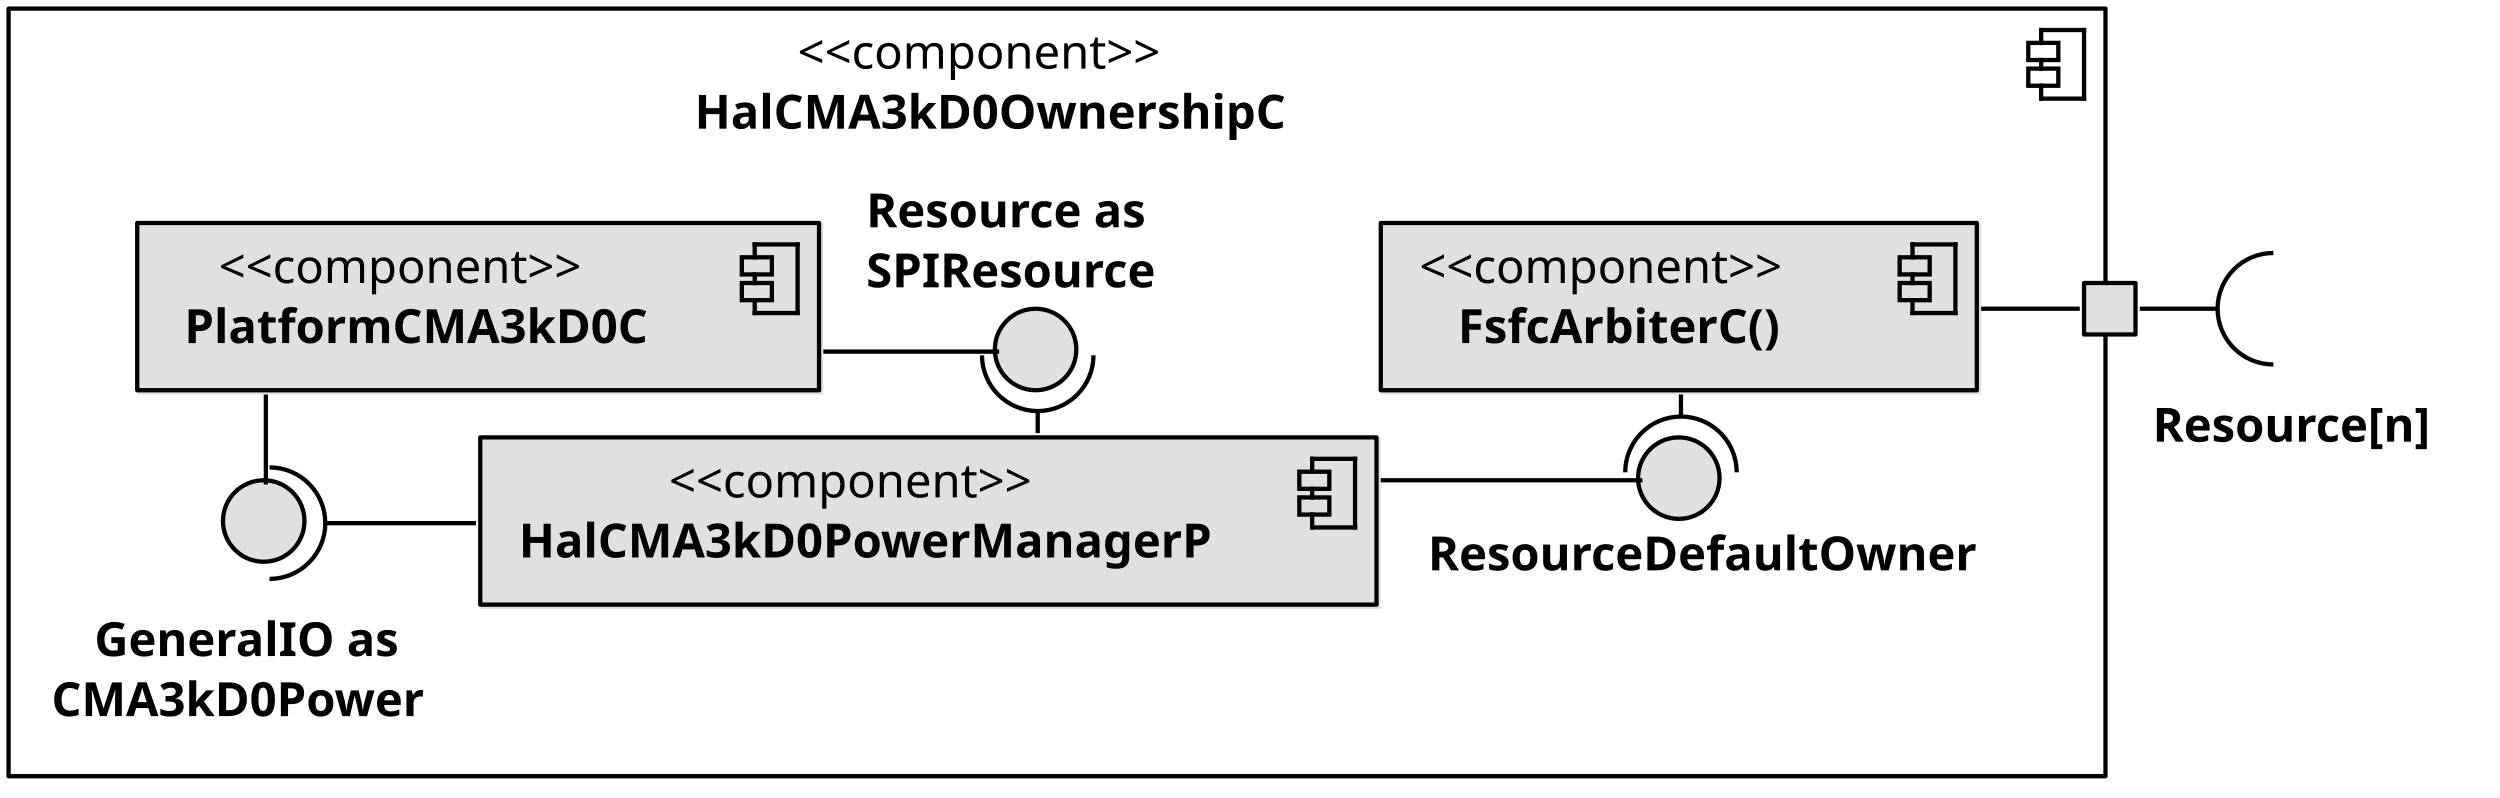
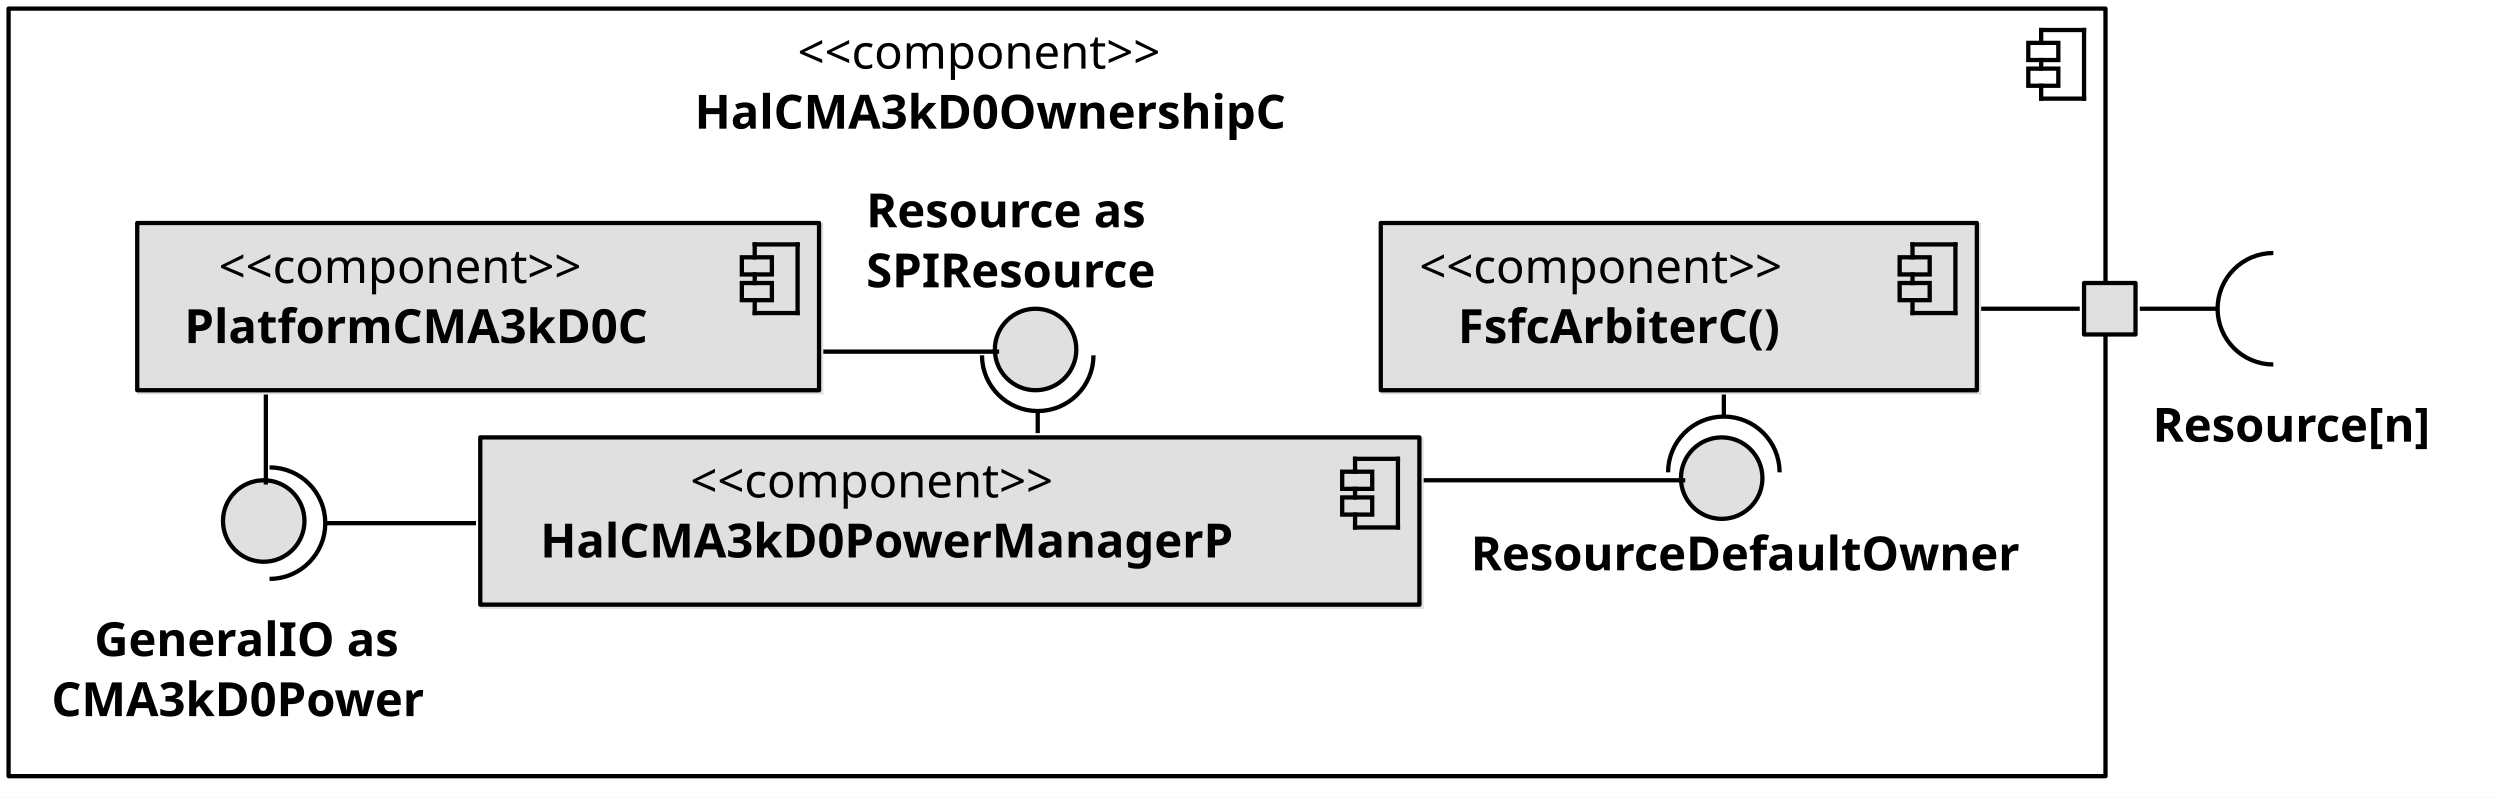
<svg xmlns="http://www.w3.org/2000/svg" fill-opacity="0" color-rendering="auto" color-interpolation="auto" stroke="rgb(0,0,0)" text-rendering="auto" stroke-linecap="square" width="583" stroke-miterlimit="10" stroke-opacity="0" shape-rendering="auto" fill="rgb(0,0,0)" stroke-dasharray="none" font-weight="normal" stroke-width="1" height="186" font-family="'Dialog'" font-style="normal" stroke-linejoin="miter" font-size="12" stroke-dashoffset="0" image-rendering="auto">
  <defs id="genericDefs" />
  <g>
    <defs id="defs1">
      <clipPath clipPathUnits="userSpaceOnUse" id="clipPath1">
        <path d="M-7 -7 L501 -7 L501 191 L-7 191 L-7 -7 Z" />
      </clipPath>
      <clipPath clipPathUnits="userSpaceOnUse" id="clipPath2">
        <path d="M0 0 L466 0 L466 31 L0 31 L0 0 Z" />
      </clipPath>
      <clipPath clipPathUnits="userSpaceOnUse" id="clipPath3">
-         <path d="M-7 -7 L221 -7 L221 51 L-7 51 L-7 -7 Z" />
+         <path d="M-7 -7 L231 -7 L231 51 L-7 51 L-7 -7 Z" />
      </clipPath>
      <clipPath clipPathUnits="userSpaceOnUse" id="clipPath4">
-         <path d="M0 0 L186 0 L186 31 L0 31 L0 0 Z" />
+         <path d="M0 0 L196 0 L196 31 L0 31 L0 0 Z" />
      </clipPath>
      <clipPath clipPathUnits="userSpaceOnUse" id="clipPath5">
        <path d="M-7 -7 L31 -7 L31 31 L-7 31 L-7 -7 Z" />
      </clipPath>
      <clipPath clipPathUnits="userSpaceOnUse" id="clipPath6">
        <path d="M-7 -7 L171 -7 L171 51 L-7 51 L-7 -7 Z" />
      </clipPath>
      <clipPath clipPathUnits="userSpaceOnUse" id="clipPath7">
        <path d="M0 0 L136 0 L136 31 L0 31 L0 0 Z" />
      </clipPath>
      <clipPath clipPathUnits="userSpaceOnUse" id="clipPath8">
        <path d="M-7 -7 L151 -7 L151 51 L-7 51 L-7 -7 Z" />
      </clipPath>
      <clipPath clipPathUnits="userSpaceOnUse" id="clipPath9">
        <path d="M0 0 L116 0 L116 31 L0 31 L0 0 Z" />
      </clipPath>
      <clipPath clipPathUnits="userSpaceOnUse" id="clipPath10">
        <path d="M-7 -7 L23 -7 L23 23 L-7 23 L-7 -7 Z" />
      </clipPath>
      <clipPath clipPathUnits="userSpaceOnUse" id="clipPath11">
        <path d="M-87 -14 L174 -14 L174 28 L-87 28 L-87 -14 Z" />
      </clipPath>
      <clipPath clipPathUnits="userSpaceOnUse" id="clipPath12">
        <path d="M-88 -28 L176 -28 L176 56 L-88 56 L-88 -28 Z" />
      </clipPath>
      <clipPath clipPathUnits="userSpaceOnUse" id="clipPath13">
        <path d="M-111 -28 L222 -28 L222 56 L-111 56 L-111 -28 Z" />
      </clipPath>
      <clipPath clipPathUnits="userSpaceOnUse" id="clipPath14">
        <path d="M-150 -14 L300 -14 L300 28 L-150 28 L-150 -14 Z" />
      </clipPath>
      <clipPath clipPathUnits="userSpaceOnUse" id="clipPath15">
        <path d="M0 0 L165 0 L165 104 L0 104 L0 0 Z" />
      </clipPath>
      <clipPath clipPathUnits="userSpaceOnUse" id="clipPath16">
        <path d="M0 0 L104 0 L104 125 L0 125 L0 0 Z" />
      </clipPath>
      <clipPath clipPathUnits="userSpaceOnUse" id="clipPath17">
        <path d="M0 0 L104 0 L104 115 L0 115 L0 0 Z" />
      </clipPath>
      <clipPath clipPathUnits="userSpaceOnUse" id="clipPath18">
        <path d="M0 0 L145 0 L145 104 L0 104 L0 0 Z" />
      </clipPath>
      <clipPath clipPathUnits="userSpaceOnUse" id="clipPath19">
        <path d="M100 0 L100 145 L-4 145 L-4 0 L100 0 Z" />
      </clipPath>
      <clipPath clipPathUnits="userSpaceOnUse" id="clipPath20">
        <path d="M100 122 L-4 122 L-4 7 L100 7 L100 122 Z" />
      </clipPath>
      <clipPath clipPathUnits="userSpaceOnUse" id="clipPath21">
        <path d="M0 0 L127 0 L127 104 L0 104 L0 0 Z" />
      </clipPath>
      <clipPath clipPathUnits="userSpaceOnUse" id="clipPath22">
        <path d="M0 0 L128 0 L128 104 L0 104 L0 0 Z" />
      </clipPath>
      <clipPath clipPathUnits="userSpaceOnUse" id="clipPath23">
        <path d="M24 124 L24 -4 L128 -4 L128 124 L24 124 Z" />
      </clipPath>
    </defs>
    <g fill="white" text-rendering="geometricPrecision" fill-opacity="1" stroke-opacity="1" stroke="white">
      <rect x="0" width="583" height="186" y="0" stroke="none" />
    </g>
    <g font-size="11" stroke-linecap="butt" transform="translate(2,2)" fill-opacity="1" fill="black" text-rendering="geometricPrecision" font-family="sans-serif" stroke-linejoin="round" stroke="black" font-weight="bold" stroke-opacity="1" stroke-miterlimit="0">
      <rect fill="none" x="0" width="489" height="179" y="0" clip-path="url(#clipPath1)" />
      <line stroke-linecap="square" clip-path="url(#clipPath1)" fill="none" x1="474" x2="484" y1="5" stroke-linejoin="miter" y2="5" stroke-miterlimit="10" />
      <line stroke-linecap="square" clip-path="url(#clipPath1)" fill="none" x1="484" x2="484" y1="5" stroke-linejoin="miter" y2="21" stroke-miterlimit="10" />
      <line stroke-linecap="square" clip-path="url(#clipPath1)" fill="none" x1="474" x2="484" y1="21" stroke-linejoin="miter" y2="21" stroke-miterlimit="10" />
      <line stroke-linecap="square" clip-path="url(#clipPath1)" fill="none" x1="474" x2="474" y1="5" stroke-linejoin="miter" y2="8" stroke-miterlimit="10" />
      <rect stroke-linecap="square" x="471" y="8" clip-path="url(#clipPath1)" fill="none" width="7" stroke-linejoin="miter" height="4" stroke-miterlimit="10" />
      <line stroke-linecap="square" clip-path="url(#clipPath1)" fill="none" x1="474" x2="474" y1="12" stroke-linejoin="miter" y2="14" stroke-miterlimit="10" />
      <rect stroke-linecap="square" x="471" y="14" clip-path="url(#clipPath1)" fill="none" width="7" stroke-linejoin="miter" height="4" stroke-miterlimit="10" />
      <line stroke-linecap="square" clip-path="url(#clipPath1)" fill="none" x1="474" x2="474" y1="18" stroke-linejoin="miter" y2="21" stroke-miterlimit="10" />
    </g>
    <g font-size="11" transform="translate(2,2)" fill-opacity="1" fill="black" text-rendering="geometricPrecision" font-family="sans-serif" stroke="black" stroke-opacity="1">
      <text x="184" xml:space="preserve" y="14" clip-path="url(#clipPath2)" stroke="none">&lt;&lt;component&gt;&gt;</text>
      <text x="160" xml:space="preserve" y="28" font-weight="bold" clip-path="url(#clipPath2)" stroke="none">HalCMA3kD0OwnershipC</text>
    </g>
    <g font-size="11" transform="translate(112,102)" fill-opacity="1" fill="rgb(224,224,224)" text-rendering="geometricPrecision" font-family="sans-serif" stroke="rgb(224,224,224)" font-weight="bold" stroke-opacity="1">
-       <rect x="0" width="210" height="40" y="0" clip-path="url(#clipPath3)" stroke="none" />
+       <rect x="0" width="220" height="40" y="0" clip-path="url(#clipPath3)" stroke="none" />
    </g>
    <g font-size="11" stroke-linecap="butt" transform="translate(112,102)" fill-opacity="1" fill="black" text-rendering="geometricPrecision" font-family="sans-serif" stroke-linejoin="round" stroke="black" font-weight="bold" stroke-opacity="1" stroke-miterlimit="0">
-       <rect fill="none" x="0" width="209" height="39" y="0" clip-path="url(#clipPath3)" />
-       <line stroke-linecap="square" clip-path="url(#clipPath3)" fill="none" x1="194" x2="204" y1="5" stroke-linejoin="miter" y2="5" stroke-miterlimit="10" />
-       <line stroke-linecap="square" clip-path="url(#clipPath3)" fill="none" x1="204" x2="204" y1="5" stroke-linejoin="miter" y2="21" stroke-miterlimit="10" />
-       <line stroke-linecap="square" clip-path="url(#clipPath3)" fill="none" x1="194" x2="204" y1="21" stroke-linejoin="miter" y2="21" stroke-miterlimit="10" />
-       <line stroke-linecap="square" clip-path="url(#clipPath3)" fill="none" x1="194" x2="194" y1="5" stroke-linejoin="miter" y2="8" stroke-miterlimit="10" />
-       <rect stroke-linecap="square" x="191" y="8" clip-path="url(#clipPath3)" fill="none" width="7" stroke-linejoin="miter" height="4" stroke-miterlimit="10" />
-       <line stroke-linecap="square" clip-path="url(#clipPath3)" fill="none" x1="194" x2="194" y1="12" stroke-linejoin="miter" y2="14" stroke-miterlimit="10" />
-       <rect stroke-linecap="square" x="191" y="14" clip-path="url(#clipPath3)" fill="none" width="7" stroke-linejoin="miter" height="4" stroke-miterlimit="10" />
-       <line stroke-linecap="square" clip-path="url(#clipPath3)" fill="none" x1="194" x2="194" y1="18" stroke-linejoin="miter" y2="21" stroke-miterlimit="10" />
+       <rect fill="none" x="0" width="219" height="39" y="0" clip-path="url(#clipPath3)" />
+       <line stroke-linecap="square" clip-path="url(#clipPath3)" fill="none" x1="204" x2="214" y1="5" stroke-linejoin="miter" y2="5" stroke-miterlimit="10" />
+       <line stroke-linecap="square" clip-path="url(#clipPath3)" fill="none" x1="214" x2="214" y1="5" stroke-linejoin="miter" y2="21" stroke-miterlimit="10" />
+       <line stroke-linecap="square" clip-path="url(#clipPath3)" fill="none" x1="204" x2="214" y1="21" stroke-linejoin="miter" y2="21" stroke-miterlimit="10" />
+       <line stroke-linecap="square" clip-path="url(#clipPath3)" fill="none" x1="204" x2="204" y1="5" stroke-linejoin="miter" y2="8" stroke-miterlimit="10" />
+       <rect stroke-linecap="square" x="201" y="8" clip-path="url(#clipPath3)" fill="none" width="7" stroke-linejoin="miter" height="4" stroke-miterlimit="10" />
+       <line stroke-linecap="square" clip-path="url(#clipPath3)" fill="none" x1="204" x2="204" y1="12" stroke-linejoin="miter" y2="14" stroke-miterlimit="10" />
+       <rect stroke-linecap="square" x="201" y="14" clip-path="url(#clipPath3)" fill="none" width="7" stroke-linejoin="miter" height="4" stroke-miterlimit="10" />
+       <line stroke-linecap="square" clip-path="url(#clipPath3)" fill="none" x1="204" x2="204" y1="18" stroke-linejoin="miter" y2="21" stroke-miterlimit="10" />
    </g>
    <g font-size="11" transform="translate(112,102)" fill-opacity="1" fill="black" text-rendering="geometricPrecision" font-family="sans-serif" stroke="black" stroke-opacity="1">
-       <text x="44" xml:space="preserve" y="14" clip-path="url(#clipPath4)" stroke="none">&lt;&lt;component&gt;&gt;</text>
-       <text x="9" xml:space="preserve" y="28" font-weight="bold" clip-path="url(#clipPath4)" stroke="none">HalCMA3kD0PowerManagerP</text>
-     </g>
-     <g font-size="11" transform="translate(382,102)" fill-opacity="1" fill="rgb(224,224,224)" text-rendering="geometricPrecision" font-family="sans-serif" stroke="rgb(224,224,224)" font-weight="bold" stroke-opacity="1">
+       <text x="49" xml:space="preserve" y="14" clip-path="url(#clipPath4)" stroke="none">&lt;&lt;component&gt;&gt;</text>
+       <text x="14" xml:space="preserve" y="28" font-weight="bold" clip-path="url(#clipPath4)" stroke="none">HalCMA3kD0PowerManagerP</text>
+     </g>
+     <g font-size="11" transform="translate(392,102)" fill-opacity="1" fill="rgb(224,224,224)" text-rendering="geometricPrecision" font-family="sans-serif" stroke="rgb(224,224,224)" font-weight="bold" stroke-opacity="1">
      <circle r="9.5" clip-path="url(#clipPath5)" cx="9.5" cy="9.5" stroke="none" />
    </g>
-     <g font-size="11" stroke-linecap="butt" transform="translate(382,102)" fill-opacity="1" fill="black" text-rendering="geometricPrecision" font-family="sans-serif" stroke-linejoin="round" stroke="black" font-weight="bold" stroke-opacity="1" stroke-miterlimit="0">
+     <g font-size="11" stroke-linecap="butt" transform="translate(392,102)" fill-opacity="1" fill="black" text-rendering="geometricPrecision" font-family="sans-serif" stroke-linejoin="round" stroke="black" font-weight="bold" stroke-opacity="1" stroke-miterlimit="0">
      <circle fill="none" r="9.5" clip-path="url(#clipPath5)" cx="9.5" cy="9.5" />
    </g>
    <g font-size="11" transform="translate(32,52)" fill-opacity="1" fill="rgb(224,224,224)" text-rendering="geometricPrecision" font-family="sans-serif" stroke="rgb(224,224,224)" font-weight="bold" stroke-opacity="1">
      <rect x="0" width="160" height="40" y="0" clip-path="url(#clipPath6)" stroke="none" />
    </g>
    <g font-size="11" stroke-linecap="butt" transform="translate(32,52)" fill-opacity="1" fill="black" text-rendering="geometricPrecision" font-family="sans-serif" stroke-linejoin="round" stroke="black" font-weight="bold" stroke-opacity="1" stroke-miterlimit="0">
      <rect fill="none" x="0" width="159" height="39" y="0" clip-path="url(#clipPath6)" />
      <line stroke-linecap="square" clip-path="url(#clipPath6)" fill="none" x1="144" x2="154" y1="5" stroke-linejoin="miter" y2="5" stroke-miterlimit="10" />
      <line stroke-linecap="square" clip-path="url(#clipPath6)" fill="none" x1="154" x2="154" y1="5" stroke-linejoin="miter" y2="21" stroke-miterlimit="10" />
      <line stroke-linecap="square" clip-path="url(#clipPath6)" fill="none" x1="144" x2="154" y1="21" stroke-linejoin="miter" y2="21" stroke-miterlimit="10" />
      <line stroke-linecap="square" clip-path="url(#clipPath6)" fill="none" x1="144" x2="144" y1="5" stroke-linejoin="miter" y2="8" stroke-miterlimit="10" />
      <rect stroke-linecap="square" x="141" y="8" clip-path="url(#clipPath6)" fill="none" width="7" stroke-linejoin="miter" height="4" stroke-miterlimit="10" />
      <line stroke-linecap="square" clip-path="url(#clipPath6)" fill="none" x1="144" x2="144" y1="12" stroke-linejoin="miter" y2="14" stroke-miterlimit="10" />
      <rect stroke-linecap="square" x="141" y="14" clip-path="url(#clipPath6)" fill="none" width="7" stroke-linejoin="miter" height="4" stroke-miterlimit="10" />
      <line stroke-linecap="square" clip-path="url(#clipPath6)" fill="none" x1="144" x2="144" y1="18" stroke-linejoin="miter" y2="21" stroke-miterlimit="10" />
    </g>
    <g font-size="11" transform="translate(32,52)" fill-opacity="1" fill="black" text-rendering="geometricPrecision" font-family="sans-serif" stroke="black" stroke-opacity="1">
      <text x="19" xml:space="preserve" y="14" clip-path="url(#clipPath7)" stroke="none">&lt;&lt;component&gt;&gt;</text>
      <text x="11" xml:space="preserve" y="28" font-weight="bold" clip-path="url(#clipPath7)" stroke="none">PlatformCMA3kD0C</text>
    </g>
    <g font-size="11" transform="translate(52,112)" fill-opacity="1" fill="rgb(224,224,224)" text-rendering="geometricPrecision" font-family="sans-serif" stroke="rgb(224,224,224)" font-weight="bold" stroke-opacity="1">
      <circle r="9.5" clip-path="url(#clipPath5)" cx="9.5" cy="9.5" stroke="none" />
    </g>
    <g font-size="11" stroke-linecap="butt" transform="translate(52,112)" fill-opacity="1" fill="black" text-rendering="geometricPrecision" font-family="sans-serif" stroke-linejoin="round" stroke="black" font-weight="bold" stroke-opacity="1" stroke-miterlimit="0">
      <circle fill="none" r="9.5" clip-path="url(#clipPath5)" cx="9.5" cy="9.5" />
    </g>
    <g font-size="11" transform="translate(232,72)" fill-opacity="1" fill="rgb(224,224,224)" text-rendering="geometricPrecision" font-family="sans-serif" stroke="rgb(224,224,224)" font-weight="bold" stroke-opacity="1">
      <circle r="9.5" clip-path="url(#clipPath5)" cx="9.5" cy="9.5" stroke="none" />
    </g>
    <g font-size="11" stroke-linecap="butt" transform="translate(232,72)" fill-opacity="1" fill="black" text-rendering="geometricPrecision" font-family="sans-serif" stroke-linejoin="round" stroke="black" font-weight="bold" stroke-opacity="1" stroke-miterlimit="0">
      <circle fill="none" r="9.5" clip-path="url(#clipPath5)" cx="9.5" cy="9.5" />
    </g>
    <g font-size="11" transform="translate(322,52)" fill-opacity="1" fill="rgb(224,224,224)" text-rendering="geometricPrecision" font-family="sans-serif" stroke="rgb(224,224,224)" font-weight="bold" stroke-opacity="1">
      <rect x="0" width="140" height="40" y="0" clip-path="url(#clipPath8)" stroke="none" />
    </g>
    <g font-size="11" stroke-linecap="butt" transform="translate(322,52)" fill-opacity="1" fill="black" text-rendering="geometricPrecision" font-family="sans-serif" stroke-linejoin="round" stroke="black" font-weight="bold" stroke-opacity="1" stroke-miterlimit="0">
      <rect fill="none" x="0" width="139" height="39" y="0" clip-path="url(#clipPath8)" />
      <line stroke-linecap="square" clip-path="url(#clipPath8)" fill="none" x1="124" x2="134" y1="5" stroke-linejoin="miter" y2="5" stroke-miterlimit="10" />
      <line stroke-linecap="square" clip-path="url(#clipPath8)" fill="none" x1="134" x2="134" y1="5" stroke-linejoin="miter" y2="21" stroke-miterlimit="10" />
      <line stroke-linecap="square" clip-path="url(#clipPath8)" fill="none" x1="124" x2="134" y1="21" stroke-linejoin="miter" y2="21" stroke-miterlimit="10" />
      <line stroke-linecap="square" clip-path="url(#clipPath8)" fill="none" x1="124" x2="124" y1="5" stroke-linejoin="miter" y2="8" stroke-miterlimit="10" />
      <rect stroke-linecap="square" x="121" y="8" clip-path="url(#clipPath8)" fill="none" width="7" stroke-linejoin="miter" height="4" stroke-miterlimit="10" />
      <line stroke-linecap="square" clip-path="url(#clipPath8)" fill="none" x1="124" x2="124" y1="12" stroke-linejoin="miter" y2="14" stroke-miterlimit="10" />
      <rect stroke-linecap="square" x="121" y="14" clip-path="url(#clipPath8)" fill="none" width="7" stroke-linejoin="miter" height="4" stroke-miterlimit="10" />
      <line stroke-linecap="square" clip-path="url(#clipPath8)" fill="none" x1="124" x2="124" y1="18" stroke-linejoin="miter" y2="21" stroke-miterlimit="10" />
    </g>
    <g font-size="11" transform="translate(322,52)" fill-opacity="1" fill="black" text-rendering="geometricPrecision" font-family="sans-serif" stroke="black" stroke-opacity="1">
      <text x="9" xml:space="preserve" y="14" clip-path="url(#clipPath9)" stroke="none">&lt;&lt;component&gt;&gt;</text>
      <text x="18" xml:space="preserve" y="28" font-weight="bold" clip-path="url(#clipPath9)" stroke="none">FsfcArbiterC()</text>
    </g>
    <g font-size="11" transform="translate(486,66)" fill-opacity="1" fill="rgb(224,224,224)" text-rendering="geometricPrecision" font-family="sans-serif" stroke="rgb(224,224,224)" stroke-opacity="1">
      <rect x="0" width="12" height="12" y="0" clip-path="url(#clipPath10)" stroke="none" />
    </g>
    <g font-size="11" stroke-linecap="butt" transform="translate(486,66)" fill-opacity="1" fill="black" text-rendering="geometricPrecision" font-family="sans-serif" stroke-linejoin="round" stroke="black" stroke-opacity="1" stroke-miterlimit="0">
      <rect fill="none" x="0" width="12" height="12" y="0" clip-path="url(#clipPath10)" />
    </g>
    <g font-size="11" transform="translate(492,92)" fill-opacity="1" fill="black" text-rendering="geometricPrecision" font-family="sans-serif" stroke="black" font-weight="bold" stroke-opacity="1">
      <text x="10" xml:space="preserve" y="11" clip-path="url(#clipPath11)" stroke="none">Resource[n]</text>
    </g>
    <g font-size="11" transform="translate(192,42)" fill-opacity="1" fill="black" text-rendering="geometricPrecision" font-family="sans-serif" stroke="black" font-weight="bold" stroke-opacity="1">
      <text x="10" xml:space="preserve" y="11" clip-path="url(#clipPath12)" stroke="none">Resource as</text>
      <text x="10" xml:space="preserve" y="25" clip-path="url(#clipPath12)" stroke="none">SPIResource</text>
    </g>
    <g font-size="11" transform="translate(2,142)" fill-opacity="1" fill="black" text-rendering="geometricPrecision" font-family="sans-serif" stroke="black" font-weight="bold" stroke-opacity="1">
      <text x="20" xml:space="preserve" y="11" clip-path="url(#clipPath13)" stroke="none">GeneralIO as</text>
      <text x="10" xml:space="preserve" y="25" clip-path="url(#clipPath13)" stroke="none">CMA3kD0Power</text>
    </g>
-     <g font-size="11" transform="translate(322,122)" fill-opacity="1" fill="black" text-rendering="geometricPrecision" font-family="sans-serif" stroke="black" font-weight="bold" stroke-opacity="1">
+     <g font-size="11" transform="translate(332,122)" fill-opacity="1" fill="black" text-rendering="geometricPrecision" font-family="sans-serif" stroke="black" font-weight="bold" stroke-opacity="1">
      <text x="11" xml:space="preserve" y="11" clip-path="url(#clipPath14)" stroke="none">ResourceDefaultOwner</text>
    </g>
-     <g font-size="11" stroke-linecap="butt" transform="translate(272,62)" fill-opacity="1" fill="black" text-rendering="geometricPrecision" font-family="sans-serif" stroke-linejoin="round" stroke="black" stroke-opacity="1">
+     <g font-size="11" stroke-linecap="butt" transform="translate(282,62)" fill-opacity="1" fill="black" text-rendering="geometricPrecision" font-family="sans-serif" stroke-linejoin="round" stroke="black" stroke-opacity="1">
      <line y2="50" fill="none" x1="111" clip-path="url(#clipPath15)" x2="50" y1="50" />
    </g>
    <g font-size="11" stroke-linecap="butt" transform="translate(12,42)" fill-opacity="1" fill="black" text-rendering="geometricPrecision" font-family="sans-serif" stroke-linejoin="round" stroke="black" stroke-opacity="1">
      <line y2="50" fill="none" x1="50" clip-path="url(#clipPath16)" x2="50" y1="71" />
    </g>
    <g font-size="11" stroke-linecap="butt" transform="translate(192,40)" fill-opacity="1" fill="black" text-rendering="geometricPrecision" font-family="sans-serif" stroke-linejoin="round" stroke="black" stroke-opacity="1">
      <line y2="56" fill="none" x1="50" clip-path="url(#clipPath17)" x2="50" y1="61" />
      <path fill="none" d="M37 42.857 A13 13 0 0 0 63 42.857" clip-path="url(#clipPath17)" />
    </g>
    <g font-size="11" stroke-linecap="butt" transform="translate(142,32)" fill-opacity="1" fill="black" text-rendering="geometricPrecision" font-family="sans-serif" stroke-linejoin="round" stroke="black" stroke-opacity="1">
      <line y2="50" fill="none" x1="91" clip-path="url(#clipPath18)" x2="50" y1="50" />
    </g>
    <g font-size="11" stroke-linecap="butt" transform="translate(20,72)" fill-opacity="1" fill="black" text-rendering="geometricPrecision" font-family="sans-serif" stroke-linejoin="round" stroke="black" stroke-opacity="1">
      <line y2="50" fill="none" x1="91" clip-path="url(#clipPath18)" x2="56" y1="50" />
      <path fill="none" d="M37 42.857 A13 13 0 0 0 63 42.857" clip-path="url(#clipPath19)" transform="translate(50,50) rotate(-90) translate(-50,-50)" />
    </g>
-     <g font-size="11" stroke-linecap="butt" transform="translate(342,42)" fill-opacity="1" fill="black" text-rendering="geometricPrecision" font-family="sans-serif" stroke-linejoin="round" stroke="black" stroke-opacity="1">
+     <g font-size="11" stroke-linecap="butt" transform="translate(352,42)" fill-opacity="1" fill="black" text-rendering="geometricPrecision" font-family="sans-serif" stroke-linejoin="round" stroke="black" stroke-opacity="1">
      <line y2="55" fill="none" x1="50" clip-path="url(#clipPath17)" x2="50" y1="50" />
      <path fill="none" d="M37 53.857 A13 13 0 0 0 63 53.857" clip-path="url(#clipPath20)" transform="translate(50,61) rotate(-180) translate(-50,-61)" />
    </g>
    <g font-size="11" stroke-linecap="butt" transform="translate(412,22)" fill-opacity="1" fill="black" text-rendering="geometricPrecision" font-family="sans-serif" stroke-linejoin="round" stroke="black" stroke-opacity="1">
      <line y2="50" fill="none" x1="50" clip-path="url(#clipPath21)" x2="73" y1="50" />
    </g>
    <g font-size="11" stroke-linecap="butt" transform="translate(449,22)" fill-opacity="1" fill="black" text-rendering="geometricPrecision" font-family="sans-serif" stroke-linejoin="round" stroke="black" stroke-opacity="1">
      <line y2="50" fill="none" x1="50" clip-path="url(#clipPath22)" x2="68" y1="50" />
      <path fill="none" d="M61 42.857 A13 13 0 0 0 87 42.857" clip-path="url(#clipPath23)" transform="translate(74,50) rotate(90) translate(-74,-50)" />
    </g>
    <g fill="rgb(120,120,120)" text-rendering="geometricPrecision" fill-opacity="1" font-size="8" stroke-opacity="1" stroke="rgb(120,120,120)">
      <text x="0" xml:space="preserve" y="10" stroke="none" />
    </g>
  </g>
</svg>
